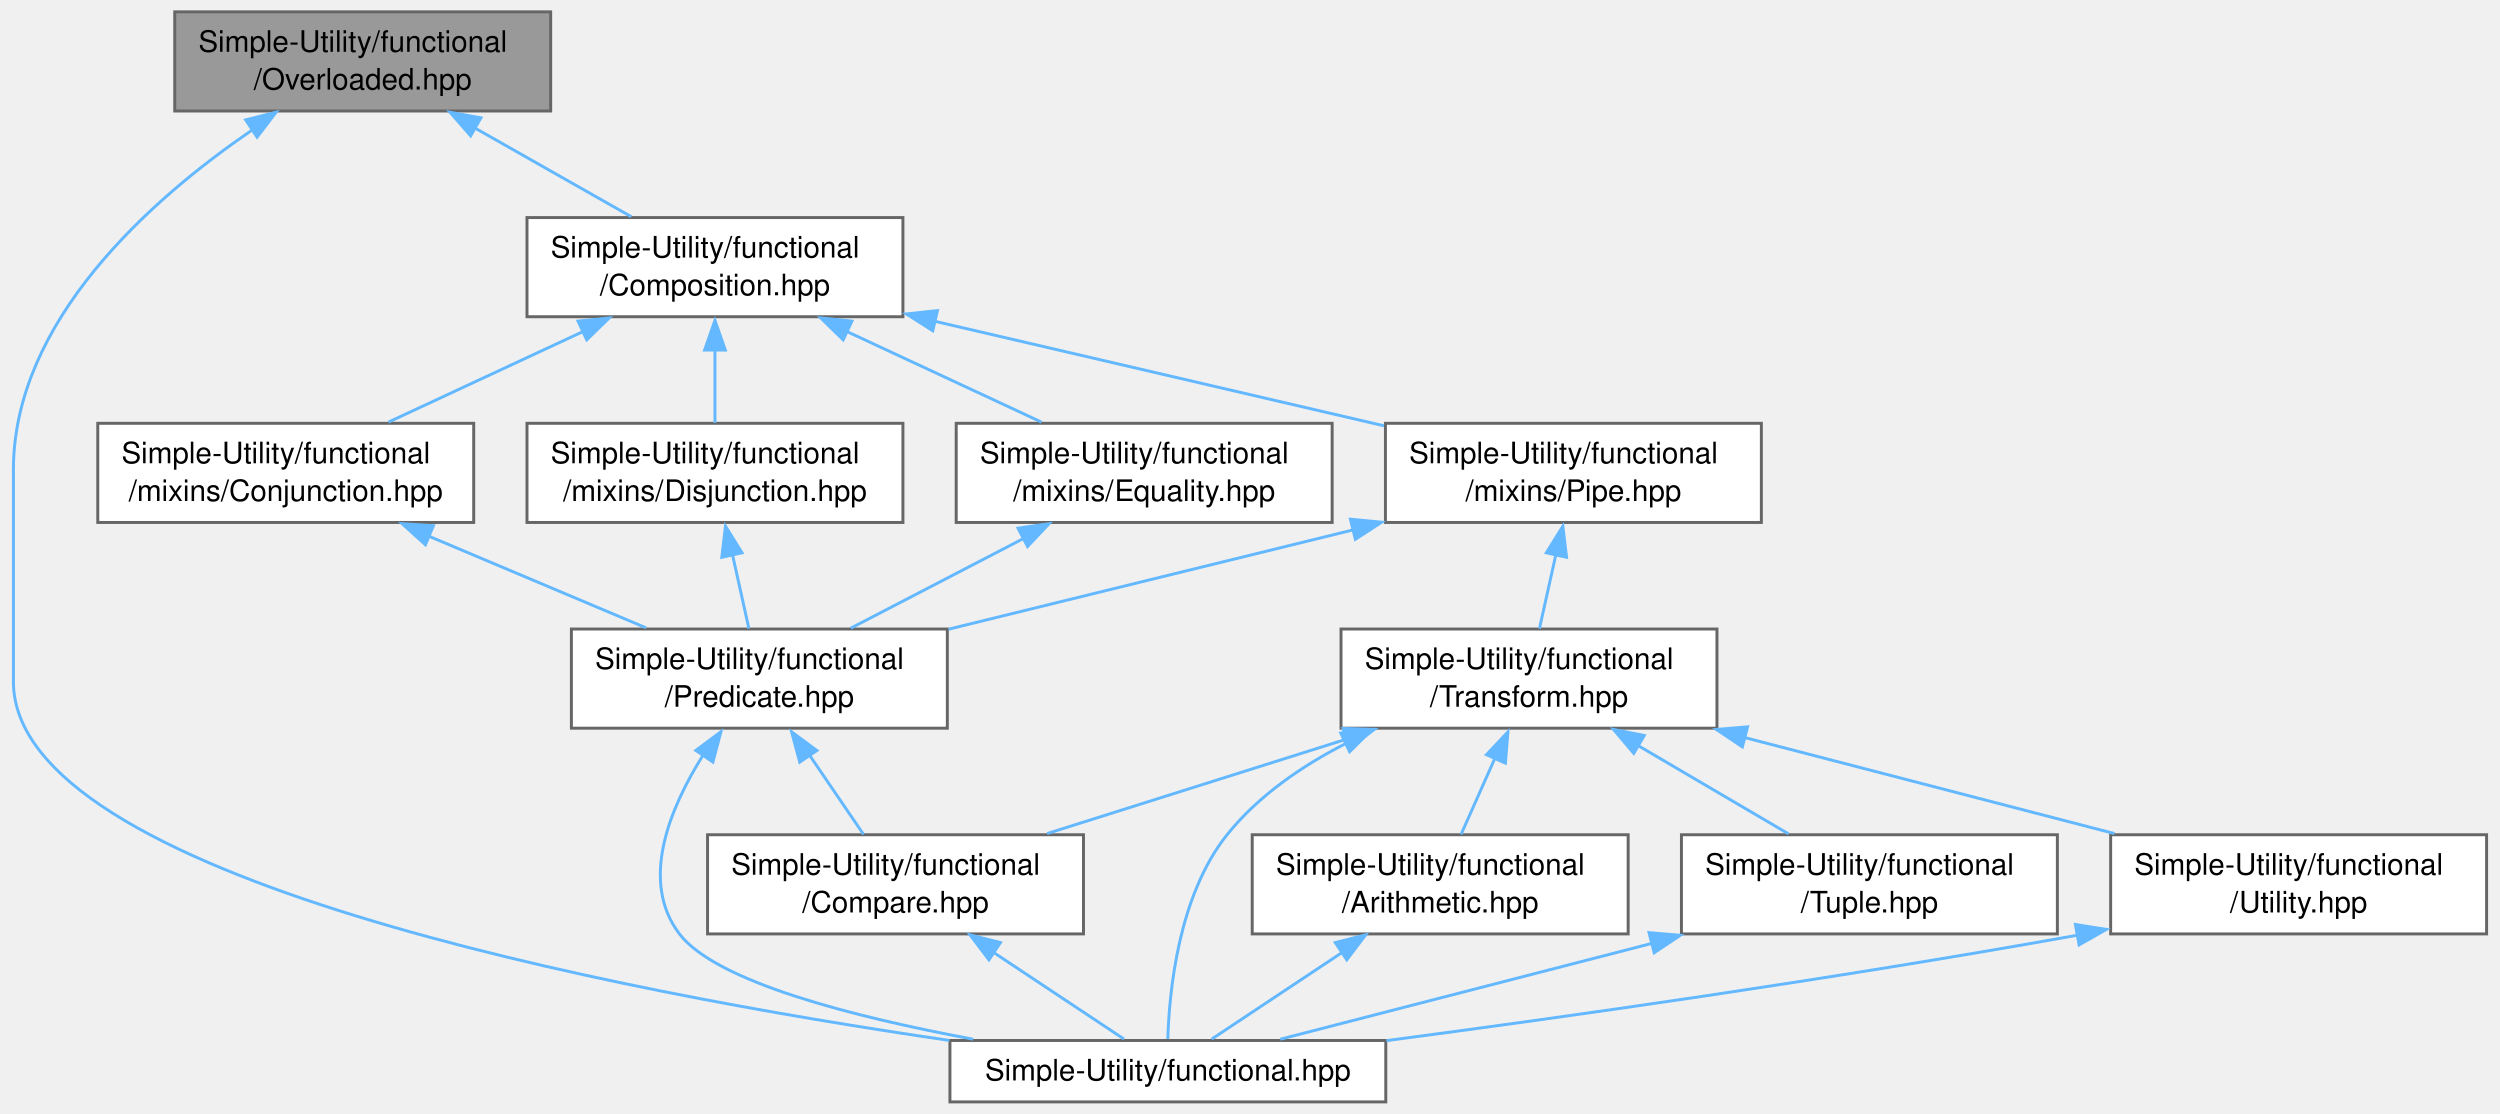
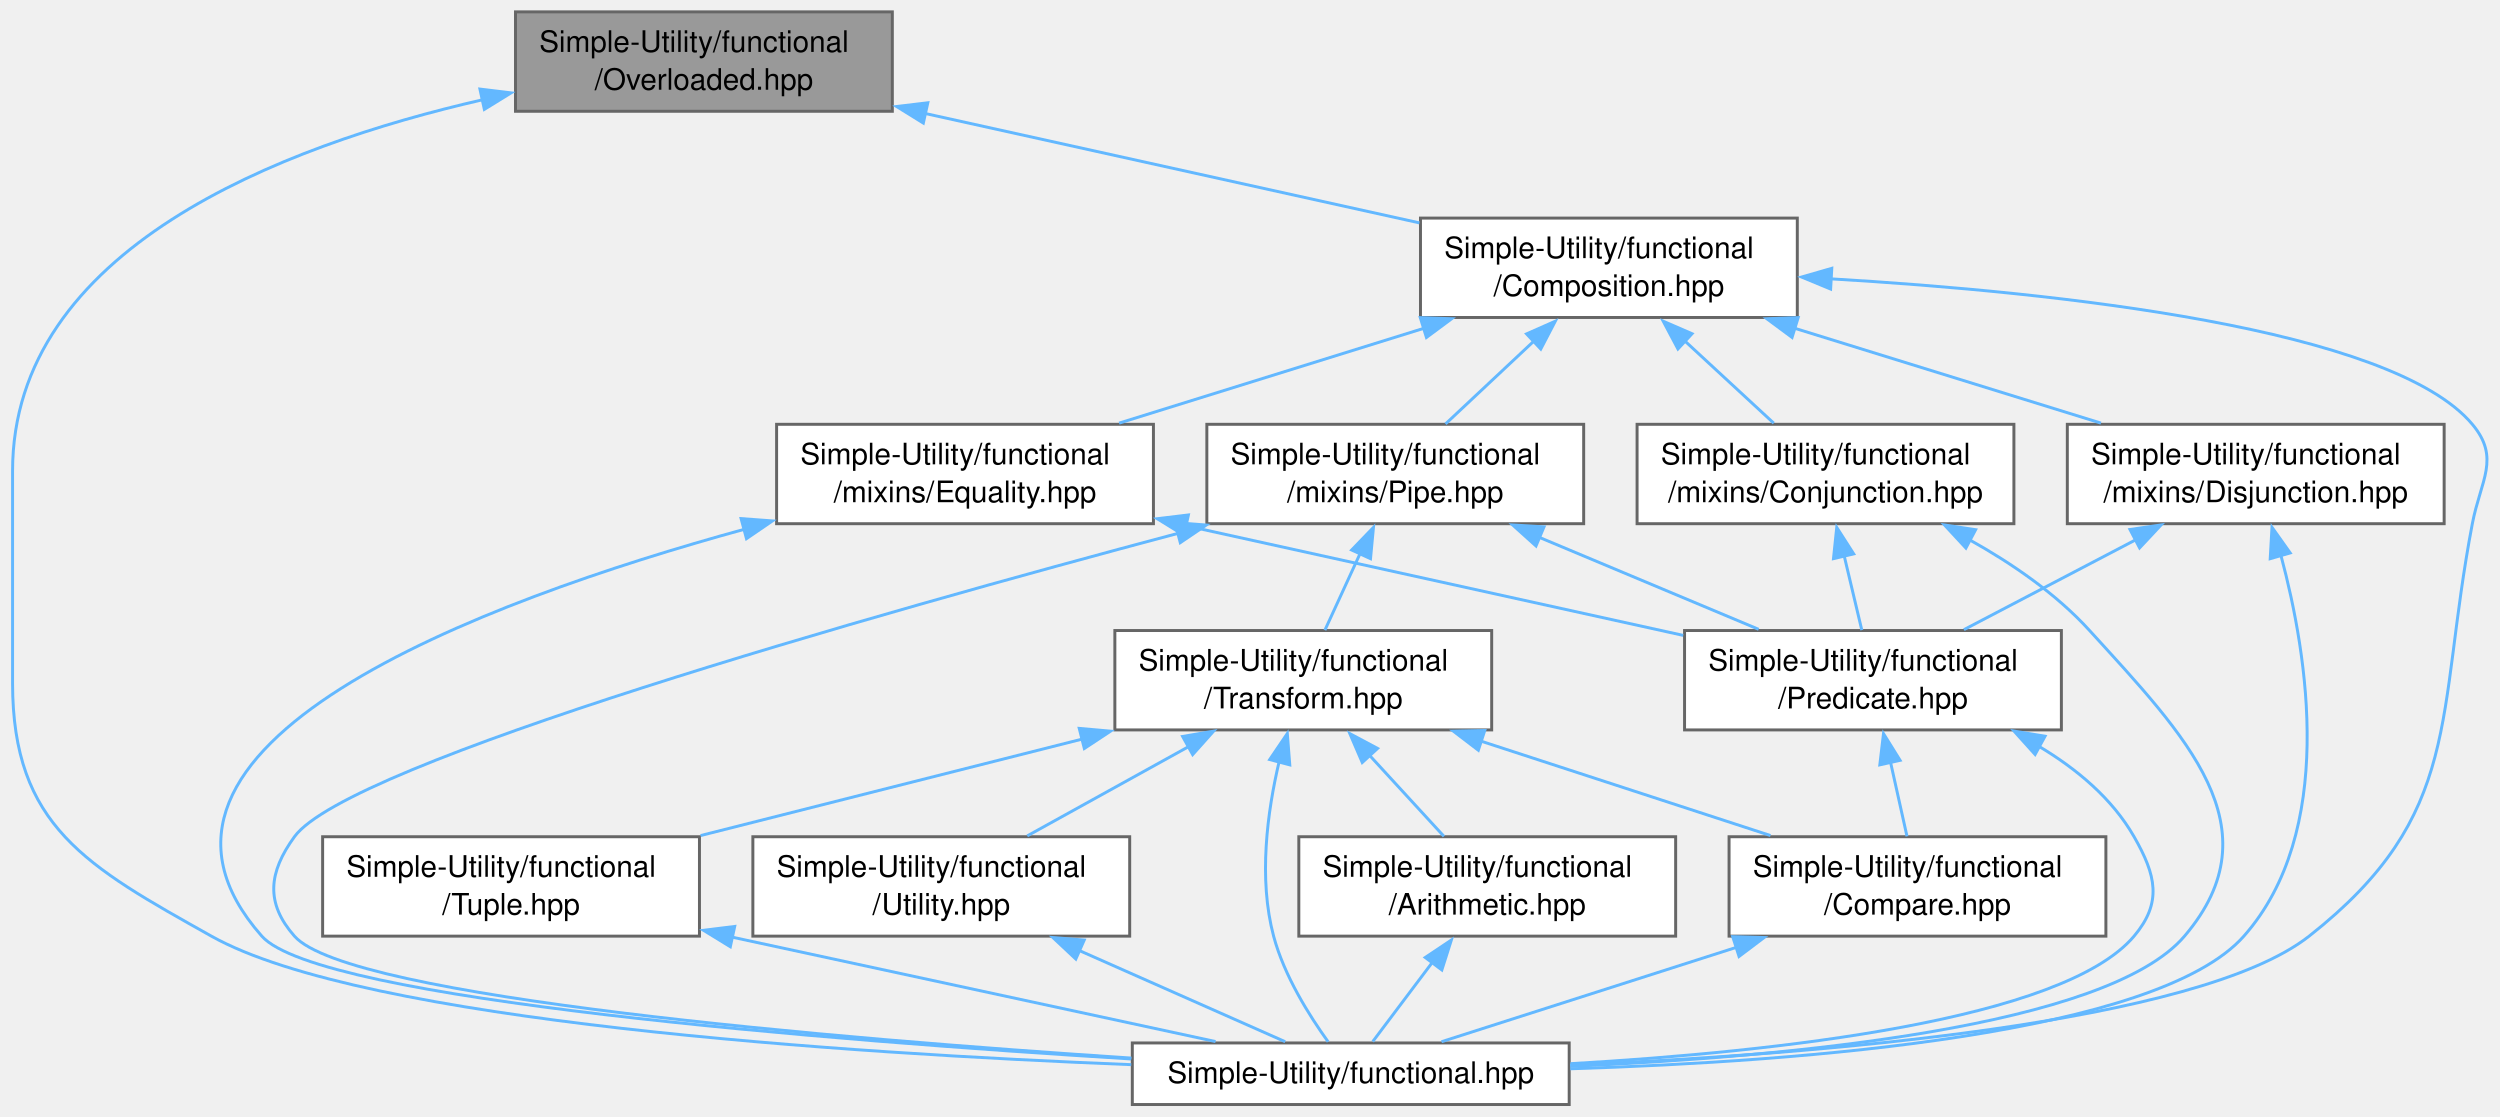
- <svg xmlns="http://www.w3.org/2000/svg" xmlns:xlink="http://www.w3.org/1999/xlink" width="844pt" height="376pt" viewBox="0.00 0.00 843.50 376.25">
+ <svg xmlns="http://www.w3.org/2000/svg" xmlns:xlink="http://www.w3.org/1999/xlink" width="842pt" height="376pt" viewBox="0.00 0.00 842.09 376.25">
  <g id="graph0" class="graph" transform="scale(1 1) rotate(0) translate(4 372.25)">
    <g id="node1" class="node">
      <g id="a_node1">
        <a xlink:title=" ">
-           <polygon fill="#999999" stroke="#666666" points="181.5,-368.25 54.5,-368.25 54.5,-334.75 181.5,-334.75 181.5,-368.25" />
-           <text text-anchor="start" x="62.5" y="-354.75" font-family="Helvetica,sans-Serif" font-size="10.00">Simple-Utility/functional</text>
-           <text text-anchor="middle" x="118" y="-342" font-family="Helvetica,sans-Serif" font-size="10.00">/Overloaded.hpp</text>
+           <polygon fill="#999999" stroke="#666666" points="296.5,-368.25 169.5,-368.25 169.5,-334.75 296.5,-334.75 296.5,-368.25" />
+           <text text-anchor="start" x="177.5" y="-354.75" font-family="Helvetica,sans-Serif" font-size="10.00">Simple-Utility/functional</text>
+           <text text-anchor="middle" x="233" y="-342" font-family="Helvetica,sans-Serif" font-size="10.00">/Overloaded.hpp</text>
        </a>
      </g>
    </g>
    <g id="node2" class="node">
      <g id="a_node2">
        <a xlink:href="../../d2/db4/functional_8hpp.html" target="_top" xlink:title=" ">
-           <polygon fill="white" stroke="#666666" points="463.62,-20.75 316.38,-20.75 316.38,0 463.62,0 463.62,-20.75" />
-           <text text-anchor="middle" x="390" y="-7.25" font-family="Helvetica,sans-Serif" font-size="10.00">Simple-Utility/functional.hpp</text>
+           <polygon fill="white" stroke="#666666" points="524.62,-20.75 377.38,-20.75 377.38,0 524.62,0 524.62,-20.75" />
+           <text text-anchor="middle" x="451" y="-7.25" font-family="Helvetica,sans-Serif" font-size="10.00">Simple-Utility/functional.hpp</text>
        </a>
      </g>
    </g>
    <g id="edge1" class="edge">
-       <path fill="none" stroke="#63b8ff" d="M80.78,-328.42C46.2,-304.78 0,-263.78 0,-213.5 0,-213.5 0,-213.5 0,-142 0,-76.04 203.12,-37.25 316.19,-20.77" />
-       <polygon fill="#63b8ff" stroke="#63b8ff" points="78.46,-331.75 88.74,-334.34 82.32,-325.91 78.46,-331.75" />
+       <path fill="none" stroke="#63b8ff" d="M158.29,-338.6C90.14,-322.99 0,-288.22 0,-213.5 0,-213.5 0,-213.5 0,-142 0,-93.81 24.97,-80.32 67,-56.75 118.52,-27.85 280.7,-17.24 377.03,-13.43" />
+       <polygon fill="#63b8ff" stroke="#63b8ff" points="157.51,-342.23 168.02,-340.95 159,-335.39 157.51,-342.23" />
    </g>
    <g id="node3" class="node">
      <g id="a_node3">
        <a xlink:href="../../d3/d48/_composition_8hpp.html" target="_top" xlink:title=" ">
-           <polygon fill="white" stroke="#666666" points="300.5,-298.75 173.5,-298.75 173.5,-265.25 300.5,-265.25 300.5,-298.75" />
-           <text text-anchor="start" x="181.5" y="-285.25" font-family="Helvetica,sans-Serif" font-size="10.00">Simple-Utility/functional</text>
-           <text text-anchor="middle" x="237" y="-272.5" font-family="Helvetica,sans-Serif" font-size="10.00">/Composition.hpp</text>
+           <polygon fill="white" stroke="#666666" points="601.5,-298.75 474.5,-298.75 474.5,-265.25 601.5,-265.25 601.5,-298.75" />
+           <text text-anchor="start" x="482.5" y="-285.25" font-family="Helvetica,sans-Serif" font-size="10.00">Simple-Utility/functional</text>
+           <text text-anchor="middle" x="538" y="-272.5" font-family="Helvetica,sans-Serif" font-size="10.00">/Composition.hpp</text>
        </a>
      </g>
    </g>
    <g id="edge2" class="edge">
-       <path fill="none" stroke="#63b8ff" d="M155.71,-329.11C172.89,-319.37 192.87,-308.03 208.73,-299.04" />
-       <polygon fill="#63b8ff" stroke="#63b8ff" points="154.47,-326.35 147.5,-334.33 157.93,-332.44 154.47,-326.35" />
+       <path fill="none" stroke="#63b8ff" d="M307.57,-334C358.61,-322.7 425.57,-307.88 474.15,-297.13" />
+       <polygon fill="#63b8ff" stroke="#63b8ff" points="306.95,-330.77 297.94,-336.35 308.46,-337.61 306.95,-330.77" />
+     </g>
+     <g id="edge3" class="edge">
+       <path fill="none" stroke="#63b8ff" d="M612.55,-278.29C689.45,-273.75 801.89,-261.6 829,-229.25 838.56,-217.84 831.79,-210.38 829,-195.75 816.56,-130.49 826.21,-97.84 774,-56.75 736.45,-27.2 608.06,-16.89 524.9,-13.3" />
+       <polygon fill="#63b8ff" stroke="#63b8ff" points="612.73,-274.83 602.94,-278.88 613.12,-281.82 612.73,-274.83" />
    </g>
    <g id="node4" class="node">
      <g id="a_node4">
        <a xlink:href="../../d7/d0e/_conjunction_8hpp.html" target="_top" xlink:title=" ">
-           <polygon fill="white" stroke="#666666" points="155.5,-229.25 28.5,-229.25 28.5,-195.75 155.5,-195.75 155.5,-229.25" />
-           <text text-anchor="start" x="36.5" y="-215.75" font-family="Helvetica,sans-Serif" font-size="10.00">Simple-Utility/functional</text>
-           <text text-anchor="middle" x="92" y="-203" font-family="Helvetica,sans-Serif" font-size="10.00">/mixins/Conjunction.hpp</text>
-         </a>
-       </g>
-     </g>
-     <g id="edge3" class="edge">
-       <path fill="none" stroke="#63b8ff" d="M192.53,-260.3C171.37,-250.45 146.44,-238.84 126.7,-229.65" />
-       <polygon fill="#63b8ff" stroke="#63b8ff" points="190.73,-263.78 201.27,-264.83 193.68,-257.44 190.73,-263.78" />
+           <polygon fill="white" stroke="#666666" points="674.5,-229.25 547.5,-229.25 547.5,-195.75 674.5,-195.75 674.5,-229.25" />
+           <text text-anchor="start" x="555.5" y="-215.75" font-family="Helvetica,sans-Serif" font-size="10.00">Simple-Utility/functional</text>
+           <text text-anchor="middle" x="611" y="-203" font-family="Helvetica,sans-Serif" font-size="10.00">/mixins/Conjunction.hpp</text>
+         </a>
+       </g>
+     </g>
+     <g id="edge4" class="edge">
+       <path fill="none" stroke="#63b8ff" d="M563.32,-257.59C573.31,-248.35 584.53,-237.98 593.57,-229.62" />
+       <polygon fill="#63b8ff" stroke="#63b8ff" points="561.27,-254.64 556.3,-264 566.02,-259.78 561.27,-254.64" />
    </g>
    <g id="node7" class="node">
      <g id="a_node7">
        <a xlink:href="../../d7/ddc/_disjunction_8hpp.html" target="_top" xlink:title=" ">
-           <polygon fill="white" stroke="#666666" points="300.5,-229.25 173.5,-229.25 173.5,-195.75 300.5,-195.75 300.5,-229.25" />
-           <text text-anchor="start" x="181.5" y="-215.75" font-family="Helvetica,sans-Serif" font-size="10.00">Simple-Utility/functional</text>
-           <text text-anchor="middle" x="237" y="-203" font-family="Helvetica,sans-Serif" font-size="10.00">/mixins/Disjunction.hpp</text>
-         </a>
-       </g>
-     </g>
-     <g id="edge8" class="edge">
-       <path fill="none" stroke="#63b8ff" d="M237,-254.14C237,-245.75 237,-236.76 237,-229.38" />
-       <polygon fill="#63b8ff" stroke="#63b8ff" points="233.5,-254 237,-264 240.5,-254 233.5,-254" />
+           <polygon fill="white" stroke="#666666" points="819.5,-229.25 692.5,-229.25 692.5,-195.75 819.5,-195.75 819.5,-229.25" />
+           <text text-anchor="start" x="700.5" y="-215.75" font-family="Helvetica,sans-Serif" font-size="10.00">Simple-Utility/functional</text>
+           <text text-anchor="middle" x="756" y="-203" font-family="Helvetica,sans-Serif" font-size="10.00">/mixins/Disjunction.hpp</text>
+         </a>
+       </g>
+     </g>
+     <g id="edge10" class="edge">
+       <path fill="none" stroke="#63b8ff" d="M600.57,-261.63C633.26,-251.5 672.81,-239.26 703.83,-229.65" />
+       <polygon fill="#63b8ff" stroke="#63b8ff" points="599.73,-258.53 591.22,-264.83 601.8,-265.22 599.73,-258.53" />
    </g>
    <g id="node8" class="node">
      <g id="a_node8">
        <a xlink:href="../../de/d71/_equality_8hpp.html" target="_top" xlink:title=" ">
-           <polygon fill="white" stroke="#666666" points="445.5,-229.25 318.5,-229.25 318.5,-195.75 445.5,-195.75 445.5,-229.25" />
-           <text text-anchor="start" x="326.5" y="-215.75" font-family="Helvetica,sans-Serif" font-size="10.00">Simple-Utility/functional</text>
-           <text text-anchor="middle" x="382" y="-203" font-family="Helvetica,sans-Serif" font-size="10.00">/mixins/Equality.hpp</text>
-         </a>
-       </g>
-     </g>
-     <g id="edge10" class="edge">
-       <path fill="none" stroke="#63b8ff" d="M281.47,-260.3C302.63,-250.45 327.56,-238.84 347.3,-229.65" />
-       <polygon fill="#63b8ff" stroke="#63b8ff" points="280.32,-257.44 272.73,-264.83 283.27,-263.78 280.32,-257.44" />
+           <polygon fill="white" stroke="#666666" points="384.5,-229.25 257.5,-229.25 257.5,-195.75 384.5,-195.75 384.5,-229.25" />
+           <text text-anchor="start" x="265.5" y="-215.75" font-family="Helvetica,sans-Serif" font-size="10.00">Simple-Utility/functional</text>
+           <text text-anchor="middle" x="321" y="-203" font-family="Helvetica,sans-Serif" font-size="10.00">/mixins/Equality.hpp</text>
+         </a>
+       </g>
+     </g>
+     <g id="edge13" class="edge">
+       <path fill="none" stroke="#63b8ff" d="M475.72,-261.63C443.17,-251.5 403.81,-239.26 372.93,-229.65" />
+       <polygon fill="#63b8ff" stroke="#63b8ff" points="474.43,-265.2 485.02,-264.83 476.51,-258.52 474.43,-265.2" />
    </g>
    <g id="node9" class="node">
      <g id="a_node9">
        <a xlink:href="../../d2/df5/_pipe_8hpp.html" target="_top" xlink:title=" ">
-           <polygon fill="white" stroke="#666666" points="590.5,-229.25 463.5,-229.25 463.5,-195.75 590.5,-195.75 590.5,-229.25" />
-           <text text-anchor="start" x="471.5" y="-215.75" font-family="Helvetica,sans-Serif" font-size="10.00">Simple-Utility/functional</text>
-           <text text-anchor="middle" x="527" y="-203" font-family="Helvetica,sans-Serif" font-size="10.00">/mixins/Pipe.hpp</text>
-         </a>
-       </g>
-     </g>
-     <g id="edge12" class="edge">
-       <path fill="none" stroke="#63b8ff" d="M311.35,-263.69C358.26,-252.78 418.22,-238.82 463.01,-228.4" />
-       <polygon fill="#63b8ff" stroke="#63b8ff" points="310.59,-260.51 301.64,-266.19 312.17,-267.33 310.59,-260.51" />
+           <polygon fill="white" stroke="#666666" points="529.5,-229.25 402.5,-229.25 402.5,-195.75 529.5,-195.75 529.5,-229.25" />
+           <text text-anchor="start" x="410.5" y="-215.75" font-family="Helvetica,sans-Serif" font-size="10.00">Simple-Utility/functional</text>
+           <text text-anchor="middle" x="466" y="-203" font-family="Helvetica,sans-Serif" font-size="10.00">/mixins/Pipe.hpp</text>
+         </a>
+       </g>
+     </g>
+     <g id="edge16" class="edge">
+       <path fill="none" stroke="#63b8ff" d="M512.97,-257.53C503.04,-248.23 491.89,-237.77 482.94,-229.38" />
+       <polygon fill="#63b8ff" stroke="#63b8ff" points="510.25,-259.72 519.94,-264 515.04,-254.61 510.25,-259.72" />
+     </g>
+     <g id="edge5" class="edge">
+       <path fill="none" stroke="#63b8ff" d="M659.46,-190.37C673.85,-182.36 688.76,-172.12 700,-159.75 732.25,-124.28 763.08,-93.25 732,-56.75 705.89,-26.09 599.11,-16.07 524.97,-12.85" />
+       <polygon fill="#63b8ff" stroke="#63b8ff" points="658.32,-187.54 651.12,-195.31 661.6,-193.73 658.32,-187.54" />
    </g>
    <g id="node5" class="node">
      <g id="a_node5">
        <a xlink:href="../../d4/d53/_predicate_8hpp.html" target="_top" xlink:title=" ">
-           <polygon fill="white" stroke="#666666" points="315.5,-159.75 188.5,-159.75 188.5,-126.25 315.5,-126.25 315.5,-159.75" />
-           <text text-anchor="start" x="196.5" y="-146.25" font-family="Helvetica,sans-Serif" font-size="10.00">Simple-Utility/functional</text>
-           <text text-anchor="middle" x="252" y="-133.5" font-family="Helvetica,sans-Serif" font-size="10.00">/Predicate.hpp</text>
-         </a>
-       </g>
-     </g>
-     <g id="edge4" class="edge">
-       <path fill="none" stroke="#63b8ff" d="M140.43,-191.07C163.92,-181.16 191.73,-169.43 213.71,-160.15" />
-       <polygon fill="#63b8ff" stroke="#63b8ff" points="139.18,-188.22 131.32,-195.33 141.9,-194.67 139.18,-188.22" />
-     </g>
-     <g id="edge5" class="edge">
-       <path fill="none" stroke="#63b8ff" d="M233.01,-117.18C221.55,-98.96 211.54,-74.41 225,-56.75 237.34,-40.56 283.72,-28.71 324.18,-21.18" />
-       <polygon fill="#63b8ff" stroke="#63b8ff" points="230.52,-118.74 239.02,-125.06 236.31,-114.81 230.52,-118.74" />
+           <polygon fill="white" stroke="#666666" points="690.5,-159.75 563.5,-159.75 563.5,-126.25 690.5,-126.25 690.5,-159.75" />
+           <text text-anchor="start" x="571.5" y="-146.25" font-family="Helvetica,sans-Serif" font-size="10.00">Simple-Utility/functional</text>
+           <text text-anchor="middle" x="627" y="-133.5" font-family="Helvetica,sans-Serif" font-size="10.00">/Predicate.hpp</text>
+         </a>
+       </g>
+     </g>
+     <g id="edge6" class="edge">
+       <path fill="none" stroke="#63b8ff" d="M617.3,-184.92C619.31,-176.45 621.47,-167.35 623.24,-159.88" />
+       <polygon fill="#63b8ff" stroke="#63b8ff" points="613.69,-183.97 614.79,-194.5 620.5,-185.58 613.69,-183.97" />
+     </g>
+     <g id="edge7" class="edge">
+       <path fill="none" stroke="#63b8ff" d="M682.93,-120.72C695.68,-113.11 707.64,-103.12 715,-90.25 722.39,-77.33 724.6,-68.13 715,-56.75 691.1,-28.39 594.5,-17.76 525.07,-13.77" />
+       <polygon fill="#63b8ff" stroke="#63b8ff" points="681.64,-117.98 674.55,-125.85 685,-124.12 681.64,-117.98" />
    </g>
    <g id="node6" class="node">
      <g id="a_node6">
        <a xlink:href="../../d8/d60/_compare_8hpp.html" target="_top" xlink:title=" ">
-           <polygon fill="white" stroke="#666666" points="361.5,-90.25 234.5,-90.25 234.5,-56.75 361.5,-56.75 361.5,-90.25" />
-           <text text-anchor="start" x="242.5" y="-76.75" font-family="Helvetica,sans-Serif" font-size="10.00">Simple-Utility/functional</text>
-           <text text-anchor="middle" x="298" y="-64" font-family="Helvetica,sans-Serif" font-size="10.00">/Compare.hpp</text>
-         </a>
-       </g>
-     </g>
-     <g id="edge6" class="edge">
-       <path fill="none" stroke="#63b8ff" d="M268.95,-117.13C275.04,-108.19 281.75,-98.35 287.18,-90.38" />
-       <polygon fill="#63b8ff" stroke="#63b8ff" points="265.64,-114.77 262.9,-125 271.43,-118.71 265.64,-114.77" />
-     </g>
-     <g id="edge7" class="edge">
-       <path fill="none" stroke="#63b8ff" d="M331.23,-50.42C346.3,-40.41 363.35,-29.08 375.19,-21.22" />
-       <polygon fill="#63b8ff" stroke="#63b8ff" points="329.56,-47.99 323.17,-56.44 333.44,-53.82 329.56,-47.99" />
+           <polygon fill="white" stroke="#666666" points="705.5,-90.25 578.5,-90.25 578.5,-56.75 705.5,-56.75 705.5,-90.25" />
+           <text text-anchor="start" x="586.5" y="-76.75" font-family="Helvetica,sans-Serif" font-size="10.00">Simple-Utility/functional</text>
+           <text text-anchor="middle" x="642" y="-64" font-family="Helvetica,sans-Serif" font-size="10.00">/Compare.hpp</text>
+         </a>
+       </g>
+     </g>
+     <g id="edge8" class="edge">
+       <path fill="none" stroke="#63b8ff" d="M632.91,-115.42C634.79,-106.95 636.81,-97.85 638.47,-90.38" />
+       <polygon fill="#63b8ff" stroke="#63b8ff" points="629.31,-114.48 630.55,-125 636.14,-116 629.31,-114.48" />
    </g>
    <g id="edge9" class="edge">
-       <path fill="none" stroke="#63b8ff" d="M242.91,-184.92C244.79,-176.45 246.81,-167.35 248.47,-159.88" />
-       <polygon fill="#63b8ff" stroke="#63b8ff" points="239.31,-183.98 240.55,-194.5 246.14,-185.5 239.31,-183.98" />
+       <path fill="none" stroke="#63b8ff" d="M581.24,-53.06C548.04,-42.43 508.36,-29.73 481.59,-21.17" />
+       <polygon fill="#63b8ff" stroke="#63b8ff" points="579.73,-56.57 590.32,-56.28 581.86,-49.9 579.73,-56.57" />
    </g>
    <g id="edge11" class="edge">
-       <path fill="none" stroke="#63b8ff" d="M341.32,-190.38C322.44,-180.58 300.37,-169.11 282.88,-160.04" />
-       <polygon fill="#63b8ff" stroke="#63b8ff" points="339.37,-193.83 349.86,-195.33 342.6,-187.62 339.37,-193.83" />
-     </g>
-     <g id="edge13" class="edge">
-       <path fill="none" stroke="#63b8ff" d="M452.59,-193.24C409.86,-182.75 356.75,-169.71 315.91,-159.69" />
-       <polygon fill="#63b8ff" stroke="#63b8ff" points="451.67,-196.86 462.22,-195.84 453.34,-190.06 451.67,-196.86" />
+       <path fill="none" stroke="#63b8ff" d="M764.51,-185C773.65,-150.89 783.01,-91.86 752,-56.75 722.87,-23.78 604.31,-14.5 524.97,-12.04" />
+       <polygon fill="#63b8ff" stroke="#63b8ff" points="760.88,-183.96 761.48,-194.54 767.61,-185.9 760.88,-183.96" />
+     </g>
+     <g id="edge12" class="edge">
+       <path fill="none" stroke="#63b8ff" d="M715.38,-190.24C696.7,-180.47 674.91,-169.07 657.65,-160.04" />
+       <polygon fill="#63b8ff" stroke="#63b8ff" points="713.62,-193.8 724.1,-195.33 716.86,-187.59 713.62,-193.8" />
+     </g>
+     <g id="edge14" class="edge">
+       <path fill="none" stroke="#63b8ff" d="M246.73,-193.9C157.73,-169.47 27.26,-120.94 84,-56.75 103.05,-35.19 275.36,-21.58 376.96,-15.35" />
+       <polygon fill="#63b8ff" stroke="#63b8ff" points="245.53,-197.47 256.09,-196.69 247.35,-190.71 245.53,-197.47" />
+     </g>
+     <g id="edge15" class="edge">
+       <path fill="none" stroke="#63b8ff" d="M395.46,-195.07C446.75,-183.76 514.19,-168.89 563.04,-158.11" />
+       <polygon fill="#63b8ff" stroke="#63b8ff" points="394.79,-191.86 385.78,-197.43 396.29,-198.7 394.79,-191.86" />
+     </g>
+     <g id="edge17" class="edge">
+       <path fill="none" stroke="#63b8ff" d="M392.99,-192.56C290.12,-165.16 112.96,-115.01 95,-90.25 86.26,-78.2 85.16,-67.92 95,-56.75 113.32,-35.94 278.28,-22.13 377.1,-15.65" />
+       <polygon fill="#63b8ff" stroke="#63b8ff" points="391.76,-196.12 402.32,-195.3 393.55,-189.36 391.76,-196.12" />
+     </g>
+     <g id="edge18" class="edge">
+       <path fill="none" stroke="#63b8ff" d="M514.42,-191.2C538.12,-181.26 566.26,-169.47 588.47,-160.15" />
+       <polygon fill="#63b8ff" stroke="#63b8ff" points="513.43,-188.24 505.56,-195.33 516.14,-194.69 513.43,-188.24" />
    </g>
    <g id="node10" class="node">
      <g id="a_node10">
        <a xlink:href="../../d9/d8c/_transform_8hpp.html" target="_top" xlink:title=" ">
-           <polygon fill="white" stroke="#666666" points="575.5,-159.75 448.5,-159.75 448.5,-126.25 575.5,-126.25 575.5,-159.75" />
-           <text text-anchor="start" x="456.5" y="-146.25" font-family="Helvetica,sans-Serif" font-size="10.00">Simple-Utility/functional</text>
-           <text text-anchor="middle" x="512" y="-133.5" font-family="Helvetica,sans-Serif" font-size="10.00">/Transform.hpp</text>
-         </a>
-       </g>
-     </g>
-     <g id="edge14" class="edge">
-       <path fill="none" stroke="#63b8ff" d="M521.09,-184.92C519.21,-176.45 517.19,-167.35 515.53,-159.88" />
-       <polygon fill="#63b8ff" stroke="#63b8ff" points="517.86,-185.5 523.45,-194.5 524.69,-183.98 517.86,-185.5" />
-     </g>
-     <g id="edge15" class="edge">
-       <path fill="none" stroke="#63b8ff" d="M450.11,-121.08C435.16,-113.44 420.48,-103.35 410,-90.25 393.58,-69.73 390.46,-37.39 389.99,-21.24" />
-       <polygon fill="#63b8ff" stroke="#63b8ff" points="448.41,-124.62 458.94,-125.75 451.41,-118.3 448.41,-124.62" />
-     </g>
-     <g id="edge18" class="edge">
-       <path fill="none" stroke="#63b8ff" d="M450.58,-122.63C418.48,-112.5 379.66,-100.26 349.21,-90.65" />
-       <polygon fill="#63b8ff" stroke="#63b8ff" points="449.15,-126.16 459.74,-125.83 451.26,-119.49 449.15,-126.16" />
+           <polygon fill="white" stroke="#666666" points="498.5,-159.75 371.5,-159.75 371.5,-126.25 498.5,-126.25 498.5,-159.75" />
+           <text text-anchor="start" x="379.5" y="-146.25" font-family="Helvetica,sans-Serif" font-size="10.00">Simple-Utility/functional</text>
+           <text text-anchor="middle" x="435" y="-133.5" font-family="Helvetica,sans-Serif" font-size="10.00">/Transform.hpp</text>
+         </a>
+       </g>
+     </g>
+     <g id="edge19" class="edge">
+       <path fill="none" stroke="#63b8ff" d="M454.19,-185.78C450.19,-177.07 445.84,-167.6 442.29,-159.88" />
+       <polygon fill="#63b8ff" stroke="#63b8ff" points="451.3,-186.88 458.65,-194.5 457.66,-183.96 451.3,-186.88" />
+     </g>
+     <g id="edge20" class="edge">
+       <path fill="none" stroke="#63b8ff" d="M426.9,-115.72C422.87,-98.68 419.84,-76.12 425,-56.75 428.55,-43.41 437.05,-29.92 443.37,-21.15" />
+       <polygon fill="#63b8ff" stroke="#63b8ff" points="423.68,-116.26 429.62,-125.03 430.45,-114.47 423.68,-116.26" />
+     </g>
+     <g id="edge23" class="edge">
+       <path fill="none" stroke="#63b8ff" d="M494.82,-122.49C525.78,-112.4 563.14,-100.22 592.46,-90.65" />
+       <polygon fill="#63b8ff" stroke="#63b8ff" points="494,-119.4 485.58,-125.83 496.17,-126.06 494,-119.4" />
    </g>
    <g id="node11" class="node">
      <g id="a_node11">
        <a xlink:href="../../d3/dc2/_arithmetic_8hpp.html" target="_top" xlink:title=" ">
-           <polygon fill="white" stroke="#666666" points="545.5,-90.25 418.5,-90.25 418.5,-56.75 545.5,-56.75 545.5,-90.25" />
-           <text text-anchor="start" x="426.5" y="-76.75" font-family="Helvetica,sans-Serif" font-size="10.00">Simple-Utility/functional</text>
-           <text text-anchor="middle" x="482" y="-64" font-family="Helvetica,sans-Serif" font-size="10.00">/Arithmetic.hpp</text>
-         </a>
-       </g>
-     </g>
-     <g id="edge16" class="edge">
-       <path fill="none" stroke="#63b8ff" d="M500.44,-115.99C496.6,-107.36 492.45,-98.01 489.06,-90.38" />
-       <polygon fill="#63b8ff" stroke="#63b8ff" points="497.63,-117.29 504.89,-125 504.03,-114.44 497.63,-117.29" />
+           <polygon fill="white" stroke="#666666" points="560.5,-90.25 433.5,-90.25 433.5,-56.75 560.5,-56.75 560.5,-90.25" />
+           <text text-anchor="start" x="441.5" y="-76.75" font-family="Helvetica,sans-Serif" font-size="10.00">Simple-Utility/functional</text>
+           <text text-anchor="middle" x="497" y="-64" font-family="Helvetica,sans-Serif" font-size="10.00">/Arithmetic.hpp</text>
+         </a>
+       </g>
+     </g>
+     <g id="edge21" class="edge">
+       <path fill="none" stroke="#63b8ff" d="M457.07,-117.97C465.49,-108.81 474.86,-98.6 482.41,-90.38" />
+       <polygon fill="#63b8ff" stroke="#63b8ff" points="454.88,-115.27 450.69,-125 460.04,-120.01 454.88,-115.27" />
    </g>
    <g id="node12" class="node">
      <g id="a_node12">
        <a xlink:href="../../da/dae/functional_2_tuple_8hpp.html" target="_top" xlink:title=" ">
-           <polygon fill="white" stroke="#666666" points="690.5,-90.25 563.5,-90.25 563.5,-56.75 690.5,-56.75 690.5,-90.25" />
-           <text text-anchor="start" x="571.5" y="-76.75" font-family="Helvetica,sans-Serif" font-size="10.00">Simple-Utility/functional</text>
-           <text text-anchor="middle" x="627" y="-64" font-family="Helvetica,sans-Serif" font-size="10.00">/Tuple.hpp</text>
-         </a>
-       </g>
-     </g>
-     <g id="edge19" class="edge">
-       <path fill="none" stroke="#63b8ff" d="M548.91,-120.34C565.4,-110.66 584.5,-99.45 599.68,-90.54" />
-       <polygon fill="#63b8ff" stroke="#63b8ff" points="547.4,-117.75 540.55,-125.83 550.94,-123.79 547.4,-117.75" />
+           <polygon fill="white" stroke="#666666" points="231.5,-90.25 104.5,-90.25 104.5,-56.75 231.5,-56.75 231.5,-90.25" />
+           <text text-anchor="start" x="112.5" y="-76.75" font-family="Helvetica,sans-Serif" font-size="10.00">Simple-Utility/functional</text>
+           <text text-anchor="middle" x="168" y="-64" font-family="Helvetica,sans-Serif" font-size="10.00">/Tuple.hpp</text>
+         </a>
+       </g>
+     </g>
+     <g id="edge24" class="edge">
+       <path fill="none" stroke="#63b8ff" d="M360.44,-123.15C320,-112.93 270.54,-100.42 231.89,-90.65" />
+       <polygon fill="#63b8ff" stroke="#63b8ff" points="359.49,-126.77 370.05,-125.83 361.21,-119.99 359.49,-126.77" />
    </g>
    <g id="node13" class="node">
      <g id="a_node13">
        <a xlink:href="../../de/d61/functional_2_utility_8hpp.html" target="_top" xlink:title=" ">
-           <polygon fill="white" stroke="#666666" points="835.5,-90.25 708.5,-90.25 708.5,-56.75 835.5,-56.75 835.5,-90.25" />
-           <text text-anchor="start" x="716.5" y="-76.75" font-family="Helvetica,sans-Serif" font-size="10.00">Simple-Utility/functional</text>
-           <text text-anchor="middle" x="772" y="-64" font-family="Helvetica,sans-Serif" font-size="10.00">/Utility.hpp</text>
-         </a>
-       </g>
-     </g>
-     <g id="edge21" class="edge">
-       <path fill="none" stroke="#63b8ff" d="M584.86,-123.08C624.19,-112.87 672.22,-100.4 709.78,-90.65" />
-       <polygon fill="#63b8ff" stroke="#63b8ff" points="584.08,-119.93 575.28,-125.83 585.84,-126.71 584.08,-119.93" />
-     </g>
-     <g id="edge17" class="edge">
-       <path fill="none" stroke="#63b8ff" d="M448.77,-50.42C433.7,-40.41 416.65,-29.08 404.81,-21.22" />
-       <polygon fill="#63b8ff" stroke="#63b8ff" points="446.56,-53.82 456.83,-56.44 450.44,-47.99 446.56,-53.82" />
-     </g>
-     <g id="edge20" class="edge">
-       <path fill="none" stroke="#63b8ff" d="M553.47,-53.54C511.91,-42.82 461.68,-29.86 427.96,-21.17" />
-       <polygon fill="#63b8ff" stroke="#63b8ff" points="552.55,-57.17 563.11,-56.28 554.3,-50.39 552.55,-57.17" />
+           <polygon fill="white" stroke="#666666" points="376.5,-90.25 249.5,-90.25 249.5,-56.75 376.5,-56.75 376.5,-90.25" />
+           <text text-anchor="start" x="257.5" y="-76.75" font-family="Helvetica,sans-Serif" font-size="10.00">Simple-Utility/functional</text>
+           <text text-anchor="middle" x="313" y="-64" font-family="Helvetica,sans-Serif" font-size="10.00">/Utility.hpp</text>
+         </a>
+       </g>
+     </g>
+     <g id="edge26" class="edge">
+       <path fill="none" stroke="#63b8ff" d="M396.34,-120.61C378.73,-110.87 358.24,-99.53 341.98,-90.54" />
+       <polygon fill="#63b8ff" stroke="#63b8ff" points="394.33,-124.05 404.78,-125.83 397.72,-117.93 394.33,-124.05" />
    </g>
    <g id="edge22" class="edge">
-       <path fill="none" stroke="#63b8ff" d="M697.41,-56.34C612.22,-41.05 524.27,-28.68 463.83,-20.7" />
-       <polygon fill="#63b8ff" stroke="#63b8ff" points="696.59,-59.93 707.06,-58.27 697.84,-53.04 696.59,-59.93" />
+       <path fill="none" stroke="#63b8ff" d="M478.45,-47.85C471.42,-38.51 463.82,-28.42 458.41,-21.22" />
+       <polygon fill="#63b8ff" stroke="#63b8ff" points="476.1,-49.55 484.91,-55.44 481.7,-45.35 476.1,-49.55" />
+     </g>
+     <g id="edge25" class="edge">
+       <path fill="none" stroke="#63b8ff" d="M242.32,-56.45C294.08,-45.27 361.44,-30.72 405.43,-21.22" />
+       <polygon fill="#63b8ff" stroke="#63b8ff" points="241.9,-53.17 232.86,-58.71 243.38,-60.02 241.9,-53.17" />
+     </g>
+     <g id="edge27" class="edge">
+       <path fill="none" stroke="#63b8ff" d="M359.39,-51.95C382.85,-41.56 410.22,-29.44 428.9,-21.17" />
+       <polygon fill="#63b8ff" stroke="#63b8ff" points="358.34,-49.03 350.62,-56.28 361.18,-55.43 358.34,-49.03" />
    </g>
  </g>
</svg>
